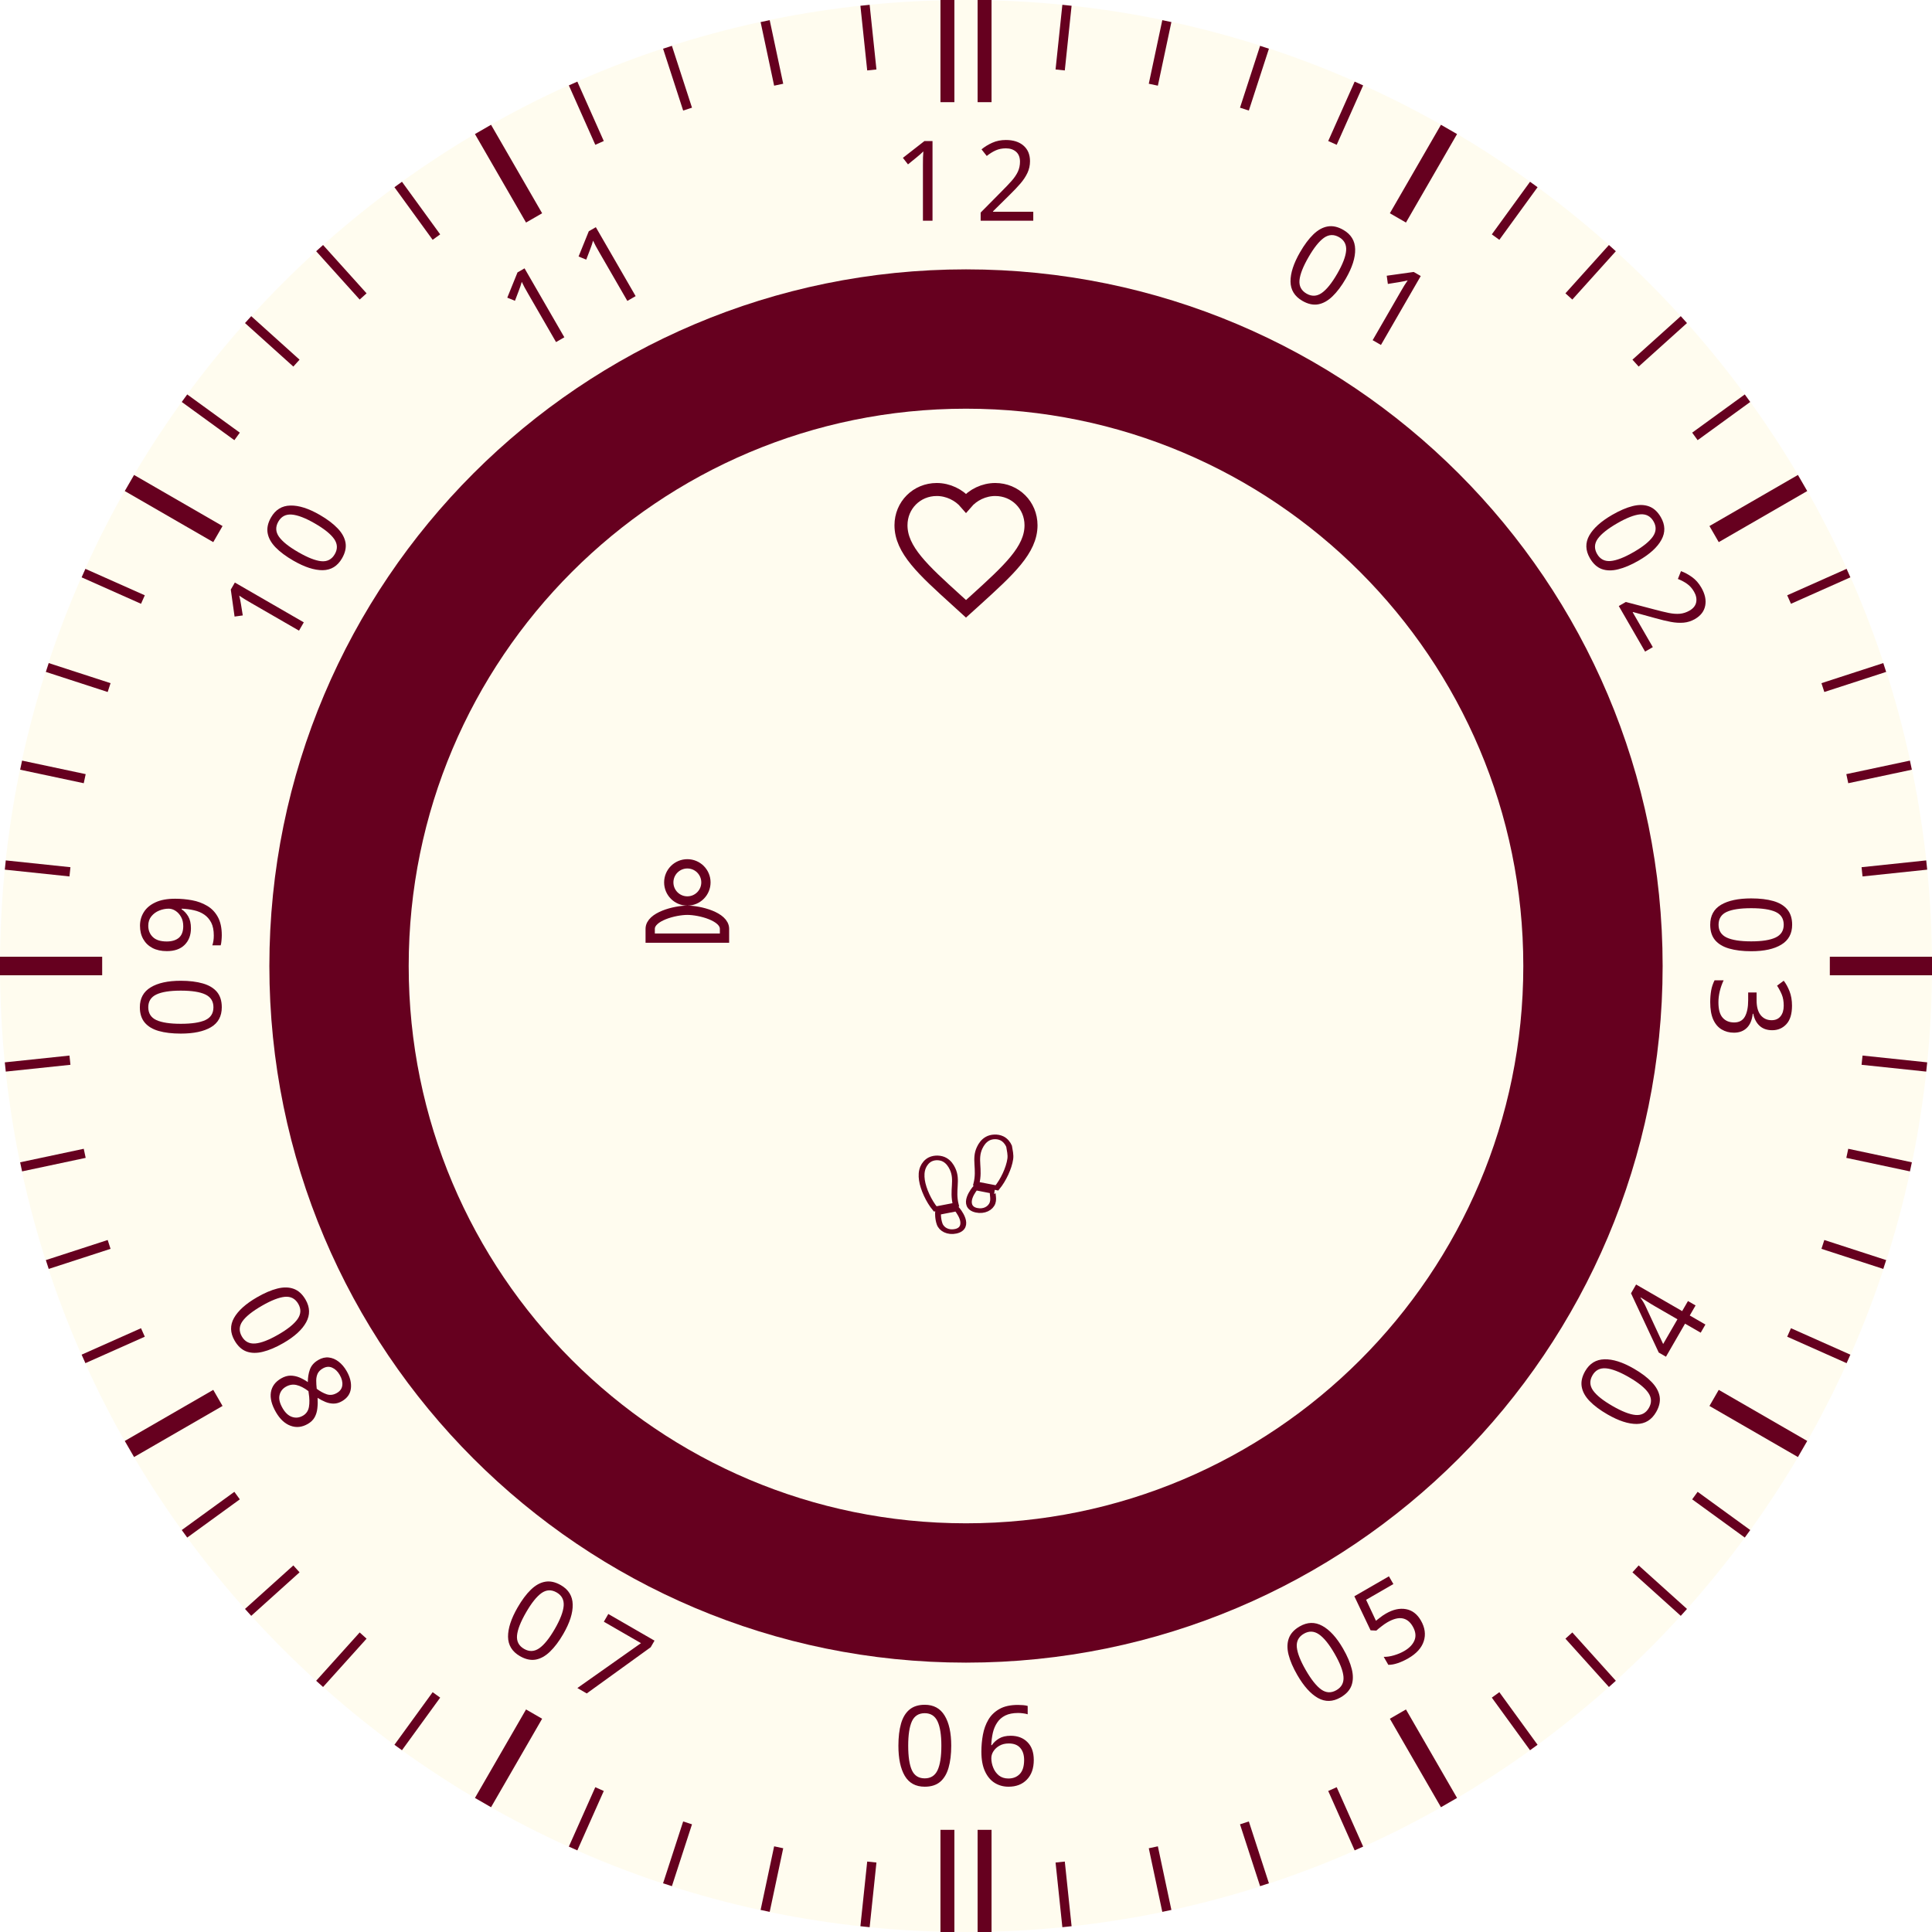
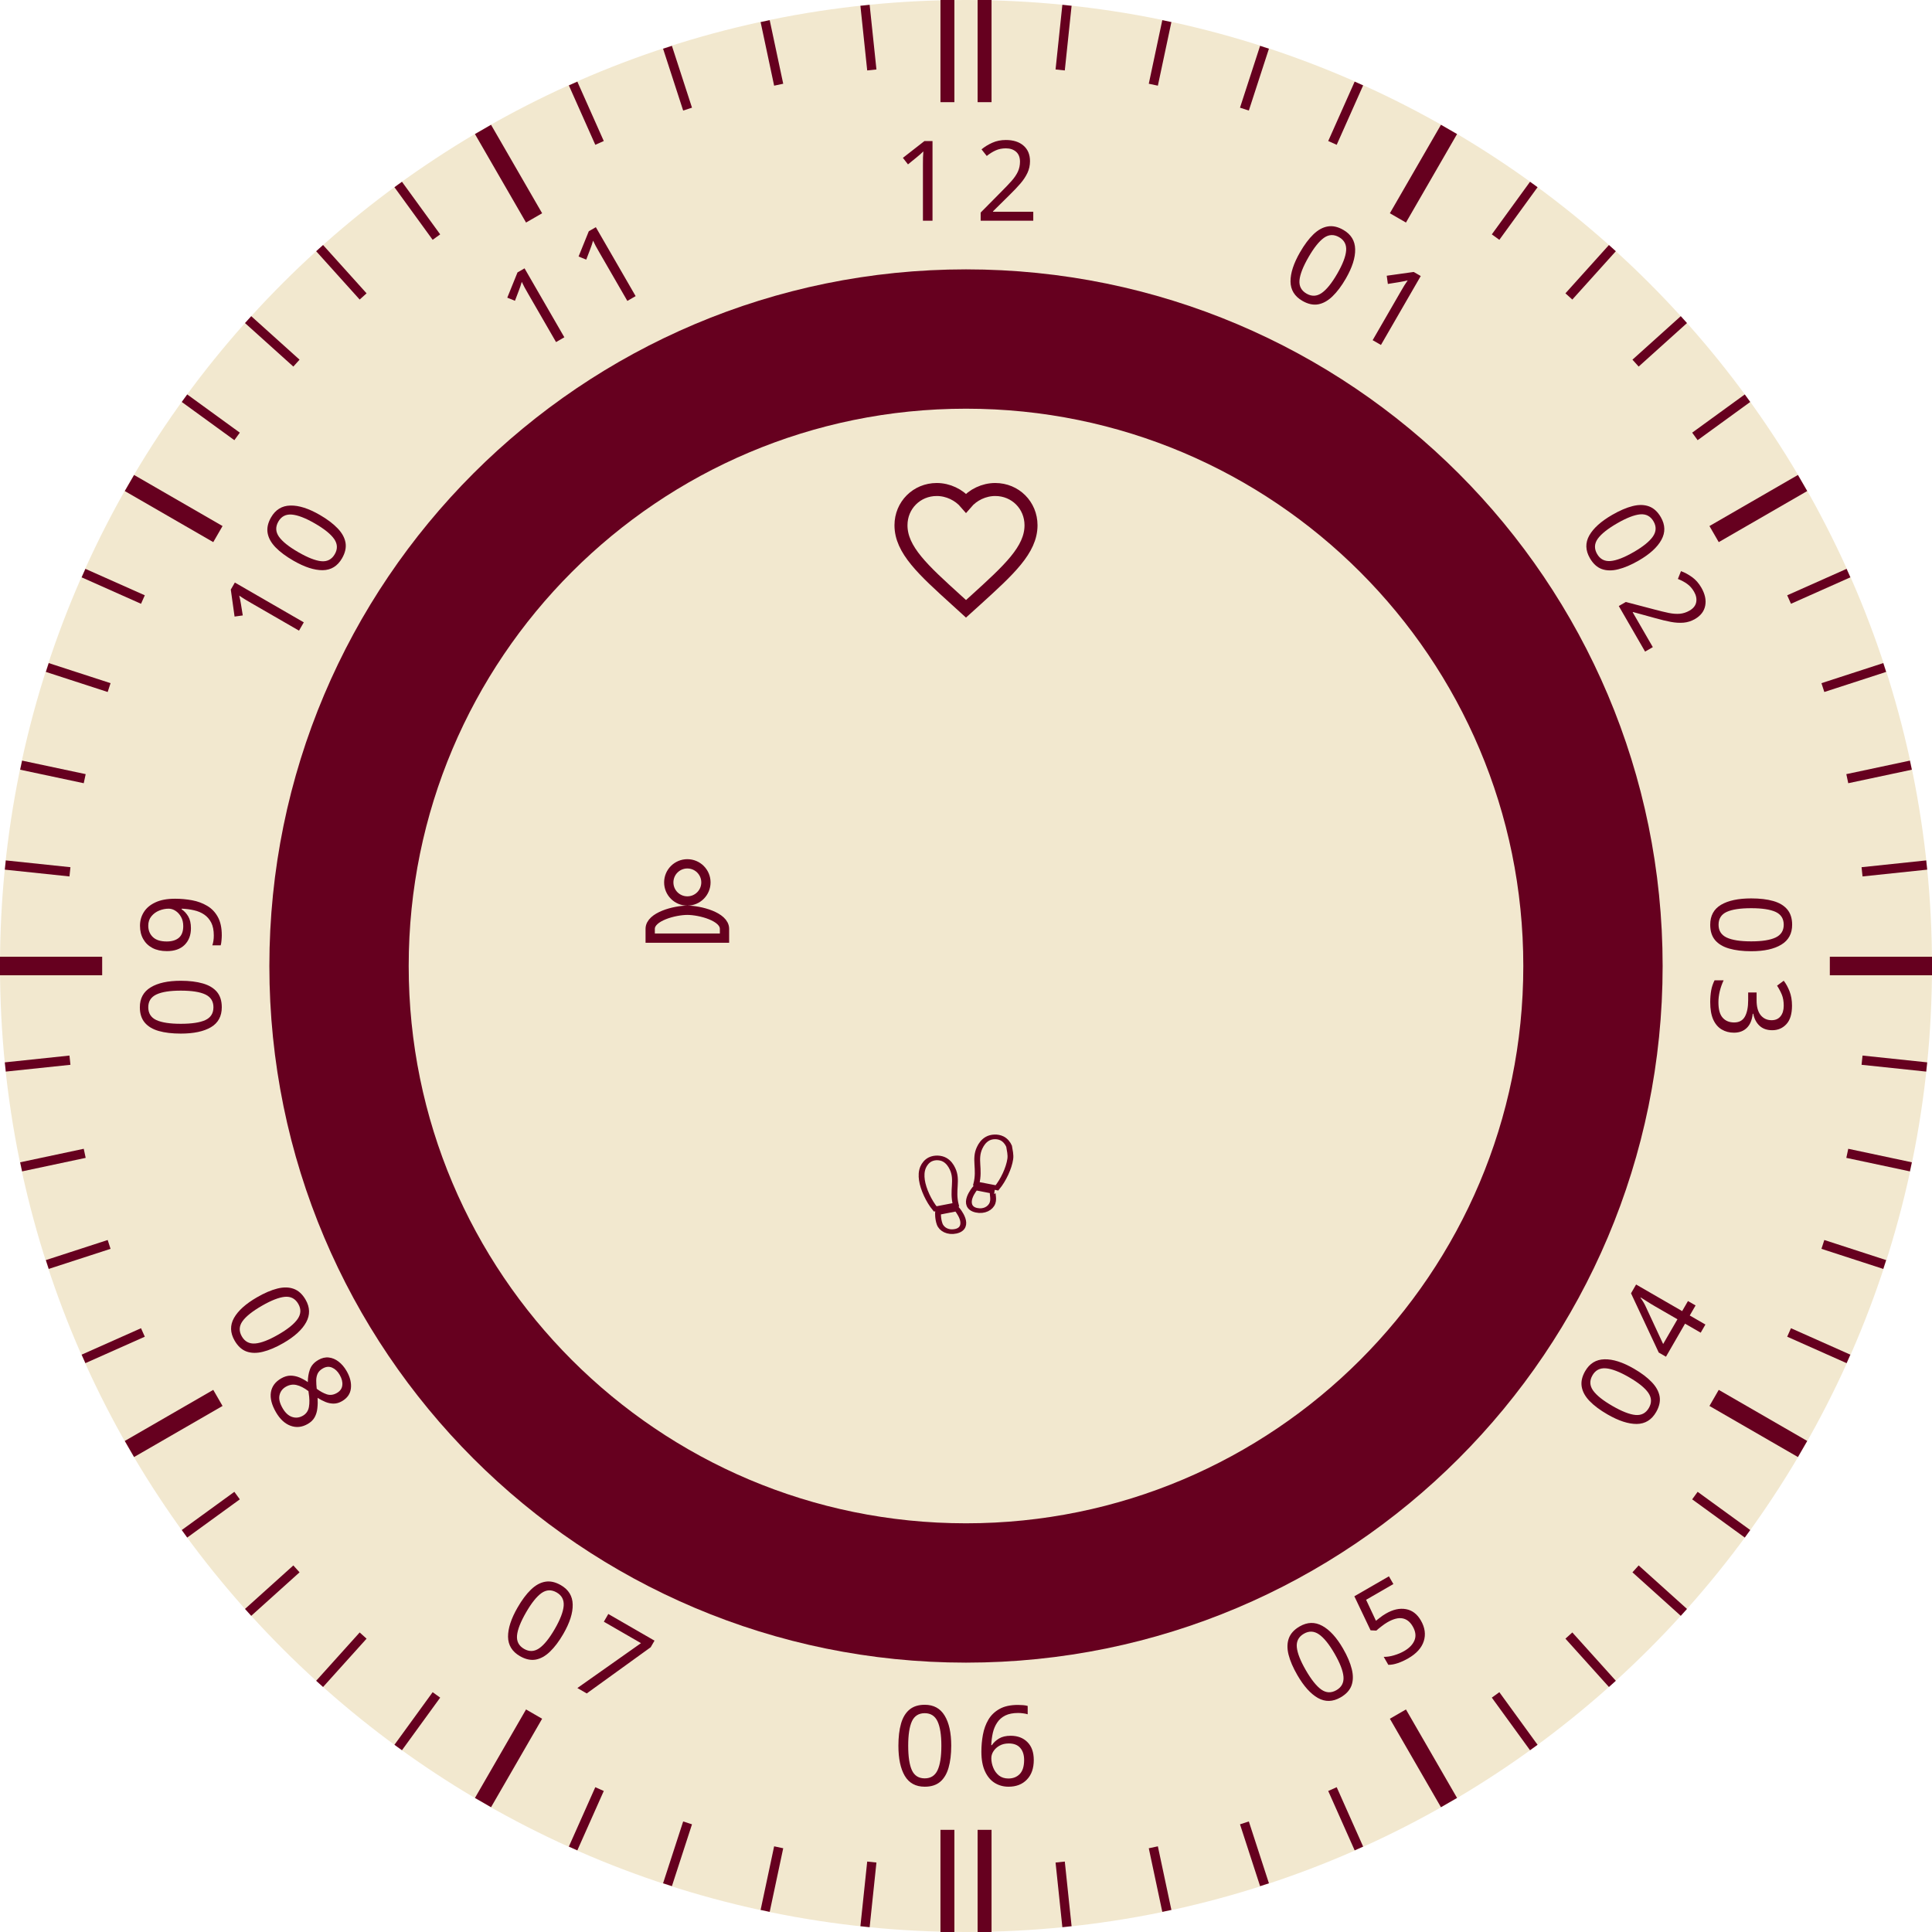
<svg xmlns="http://www.w3.org/2000/svg" width="416" height="416" viewBox="0 0 416 416">
-   <circle cx="208" cy="208" r="208" fill="#FFFCEF" />
+   <circle cx="208" cy="208" r="208" fill="#F2E8CF" />
  <circle cx="208" cy="208" r="135" fill="none" stroke="#66001f" stroke-width="30" />
  <line x1="204" y1="0" x2="204" y2="22" stroke="#66001f" stroke-width="3" transform="rotate(0 208 208)" />
  <line x1="212" y1="0" x2="212" y2="22" stroke="#66001f" stroke-width="3" transform="rotate(0 208 208)" />
  <line x1="208" y1="0" x2="208" y2="14" stroke="#66001f" stroke-width="2" transform="rotate(6 208 208)" />
  <line x1="208" y1="0" x2="208" y2="14" stroke="#66001f" stroke-width="2" transform="rotate(12 208 208)" />
  <line x1="208" y1="0" x2="208" y2="14" stroke="#66001f" stroke-width="2" transform="rotate(18 208 208)" />
  <line x1="208" y1="0" x2="208" y2="14" stroke="#66001f" stroke-width="2" transform="rotate(24 208 208)" />
  <line x1="208" y1="0" x2="208" y2="22" stroke="#66001f" stroke-width="4" transform="rotate(30 208 208)" />
  <line x1="208" y1="0" x2="208" y2="14" stroke="#66001f" stroke-width="2" transform="rotate(36 208 208)" />
  <line x1="208" y1="0" x2="208" y2="14" stroke="#66001f" stroke-width="2" transform="rotate(42 208 208)" />
  <line x1="208" y1="0" x2="208" y2="14" stroke="#66001f" stroke-width="2" transform="rotate(48 208 208)" />
  <line x1="208" y1="0" x2="208" y2="14" stroke="#66001f" stroke-width="2" transform="rotate(54 208 208)" />
  <line x1="208" y1="0" x2="208" y2="22" stroke="#66001f" stroke-width="4" transform="rotate(60 208 208)" />
  <line x1="208" y1="0" x2="208" y2="14" stroke="#66001f" stroke-width="2" transform="rotate(66 208 208)" />
  <line x1="208" y1="0" x2="208" y2="14" stroke="#66001f" stroke-width="2" transform="rotate(72 208 208)" />
  <line x1="208" y1="0" x2="208" y2="14" stroke="#66001f" stroke-width="2" transform="rotate(78 208 208)" />
  <line x1="208" y1="0" x2="208" y2="14" stroke="#66001f" stroke-width="2" transform="rotate(84 208 208)" />
  <line x1="208" y1="0" x2="208" y2="22" stroke="#66001f" stroke-width="4" transform="rotate(90 208 208)" />
  <line x1="208" y1="0" x2="208" y2="14" stroke="#66001f" stroke-width="2" transform="rotate(96 208 208)" />
  <line x1="208" y1="0" x2="208" y2="14" stroke="#66001f" stroke-width="2" transform="rotate(102 208 208)" />
  <line x1="208" y1="0" x2="208" y2="14" stroke="#66001f" stroke-width="2" transform="rotate(108 208 208)" />
  <line x1="208" y1="0" x2="208" y2="14" stroke="#66001f" stroke-width="2" transform="rotate(114 208 208)" />
  <line x1="208" y1="0" x2="208" y2="22" stroke="#66001f" stroke-width="4" transform="rotate(120 208 208)" />
  <line x1="208" y1="0" x2="208" y2="14" stroke="#66001f" stroke-width="2" transform="rotate(126 208 208)" />
  <line x1="208" y1="0" x2="208" y2="14" stroke="#66001f" stroke-width="2" transform="rotate(132 208 208)" />
  <line x1="208" y1="0" x2="208" y2="14" stroke="#66001f" stroke-width="2" transform="rotate(138 208 208)" />
  <line x1="208" y1="0" x2="208" y2="14" stroke="#66001f" stroke-width="2" transform="rotate(144 208 208)" />
  <line x1="208" y1="0" x2="208" y2="22" stroke="#66001f" stroke-width="4" transform="rotate(150 208 208)" />
  <line x1="208" y1="0" x2="208" y2="14" stroke="#66001f" stroke-width="2" transform="rotate(156 208 208)" />
  <line x1="208" y1="0" x2="208" y2="14" stroke="#66001f" stroke-width="2" transform="rotate(162 208 208)" />
  <line x1="208" y1="0" x2="208" y2="14" stroke="#66001f" stroke-width="2" transform="rotate(168 208 208)" />
  <line x1="208" y1="0" x2="208" y2="14" stroke="#66001f" stroke-width="2" transform="rotate(174 208 208)" />
  <line x1="204" y1="0" x2="204" y2="22" stroke="#66001f" stroke-width="3" transform="rotate(180 208 208)" />
  <line x1="212" y1="0" x2="212" y2="22" stroke="#66001f" stroke-width="3" transform="rotate(180 208 208)" />
  <line x1="208" y1="0" x2="208" y2="14" stroke="#66001f" stroke-width="2" transform="rotate(186 208 208)" />
  <line x1="208" y1="0" x2="208" y2="14" stroke="#66001f" stroke-width="2" transform="rotate(192 208 208)" />
  <line x1="208" y1="0" x2="208" y2="14" stroke="#66001f" stroke-width="2" transform="rotate(198 208 208)" />
  <line x1="208" y1="0" x2="208" y2="14" stroke="#66001f" stroke-width="2" transform="rotate(204 208 208)" />
  <line x1="208" y1="0" x2="208" y2="22" stroke="#66001f" stroke-width="4" transform="rotate(210 208 208)" />
  <line x1="208" y1="0" x2="208" y2="14" stroke="#66001f" stroke-width="2" transform="rotate(216 208 208)" />
  <line x1="208" y1="0" x2="208" y2="14" stroke="#66001f" stroke-width="2" transform="rotate(222 208 208)" />
  <line x1="208" y1="0" x2="208" y2="14" stroke="#66001f" stroke-width="2" transform="rotate(228 208 208)" />
  <line x1="208" y1="0" x2="208" y2="14" stroke="#66001f" stroke-width="2" transform="rotate(234 208 208)" />
  <line x1="208" y1="0" x2="208" y2="22" stroke="#66001f" stroke-width="4" transform="rotate(240 208 208)" />
  <line x1="208" y1="0" x2="208" y2="14" stroke="#66001f" stroke-width="2" transform="rotate(246 208 208)" />
  <line x1="208" y1="0" x2="208" y2="14" stroke="#66001f" stroke-width="2" transform="rotate(252 208 208)" />
  <line x1="208" y1="0" x2="208" y2="14" stroke="#66001f" stroke-width="2" transform="rotate(258 208 208)" />
  <line x1="208" y1="0" x2="208" y2="14" stroke="#66001f" stroke-width="2" transform="rotate(264 208 208)" />
  <line x1="208" y1="0" x2="208" y2="22" stroke="#66001f" stroke-width="4" transform="rotate(270 208 208)" />
  <line x1="208" y1="0" x2="208" y2="14" stroke="#66001f" stroke-width="2" transform="rotate(276 208 208)" />
  <line x1="208" y1="0" x2="208" y2="14" stroke="#66001f" stroke-width="2" transform="rotate(282 208 208)" />
  <line x1="208" y1="0" x2="208" y2="14" stroke="#66001f" stroke-width="2" transform="rotate(288 208 208)" />
  <line x1="208" y1="0" x2="208" y2="14" stroke="#66001f" stroke-width="2" transform="rotate(294 208 208)" />
  <line x1="208" y1="0" x2="208" y2="22" stroke="#66001f" stroke-width="4" transform="rotate(300 208 208)" />
  <line x1="208" y1="0" x2="208" y2="14" stroke="#66001f" stroke-width="2" transform="rotate(306 208 208)" />
  <line x1="208" y1="0" x2="208" y2="14" stroke="#66001f" stroke-width="2" transform="rotate(312 208 208)" />
  <line x1="208" y1="0" x2="208" y2="14" stroke="#66001f" stroke-width="2" transform="rotate(318 208 208)" />
  <line x1="208" y1="0" x2="208" y2="14" stroke="#66001f" stroke-width="2" transform="rotate(324 208 208)" />
  <line x1="208" y1="0" x2="208" y2="22" stroke="#66001f" stroke-width="4" transform="rotate(330 208 208)" />
  <line x1="208" y1="0" x2="208" y2="14" stroke="#66001f" stroke-width="2" transform="rotate(336 208 208)" />
  <line x1="208" y1="0" x2="208" y2="14" stroke="#66001f" stroke-width="2" transform="rotate(342 208 208)" />
  <line x1="208" y1="0" x2="208" y2="14" stroke="#66001f" stroke-width="2" transform="rotate(348 208 208)" />
  <line x1="208" y1="0" x2="208" y2="14" stroke="#66001f" stroke-width="2" transform="rotate(354 208 208)" />
  <g transform="rotate(30 208 208)">
    <text x="208" y="47.52" font-family="Impact" font-size="24" letter-spacing="4" fill="#66001f" text-anchor="middle">01</text>
  </g>
  <g transform="rotate(60 208 208)">
    <text x="208" y="47.52" font-family="Impact" font-size="24" letter-spacing="4" fill="#66001f" text-anchor="middle">02</text>
  </g>
  <g transform="rotate(90 208 208)">
    <text x="208" y="47.52" font-family="Impact" font-size="24" letter-spacing="4" fill="#66001f" text-anchor="middle">03</text>
  </g>
  <g transform="rotate(-60 208 208)">
    <text x="208" y="384.48" font-family="Impact" font-size="24" letter-spacing="4" fill="#66001f" text-anchor="middle">04</text>
  </g>
  <g transform="rotate(-30 208 208)">
    <text x="208" y="384.48" font-family="Impact" font-size="24" letter-spacing="4" fill="#66001f" text-anchor="middle">05</text>
  </g>
  <g transform="rotate(0 208 208)">
    <text x="208" y="384.48" font-family="Impact" font-size="24" letter-spacing="4" fill="#66001f" text-anchor="middle">06</text>
  </g>
  <g transform="rotate(30 208 208)">
    <text x="208" y="384.48" font-family="Impact" font-size="24" letter-spacing="4" fill="#66001f" text-anchor="middle">07</text>
  </g>
  <g transform="rotate(60 208 208)">
    <text x="208" y="384.48" font-family="Impact" font-size="24" letter-spacing="4" fill="#66001f" text-anchor="middle">08</text>
  </g>
  <g transform="rotate(270 208 208)">
    <text x="208" y="47.52" font-family="Impact" font-size="24" letter-spacing="4" fill="#66001f" text-anchor="middle">09</text>
  </g>
  <g transform="rotate(300 208 208)">
    <text x="208" y="47.52" font-family="Impact" font-size="24" letter-spacing="4" fill="#66001f" text-anchor="middle">10</text>
  </g>
  <g transform="rotate(330 208 208)">
    <text x="208" y="47.52" font-family="Impact" font-size="24" letter-spacing="4" fill="#66001f" text-anchor="middle">11</text>
  </g>
  <g transform="rotate(0 208 208)">
    <text x="208" y="47.52" font-family="Impact" font-size="24" letter-spacing="4" fill="#66001f" text-anchor="middle">12</text>
  </g>
  <g transform="translate(208, 118) scale(1.4) translate(-12, -12)">
    <path d="M12 21.35l-1.45-1.32C5.4 15.36 2 12.28 2 8.5 2 5.42 4.42 3 7.5 3c1.74 0 3.41.81 4.5 2.09C13.09 3.81 14.76 3 16.5 3 19.58 3 22 5.42 22 8.5c0 3.78-3.4 6.86-8.55 11.54L12 21.35z" fill="none" stroke="#66001f" stroke-width="2" />
  </g>
  <g transform="translate(208, 260) scale(0.025, 0.020) translate(-1635, -983)">
    <path d="M1547.364,955.372l-177.552,42.892c-55.208-83.756-103.542-213.299-114.634-311.197c-5.21-45.973-4.552-93.223,10.342-137.299c11.046-32.666,32.682-67.013,61.385-84.584c39.85-24.391,91.621-19.685,124.968,4.056c33.348,23.733,53.156,60.495,67.144,97.48C1565.88,690.659,1514.558,792.969,1547.364,955.372z" fill="none" stroke="#66001f" stroke-width="50" />
    <path d="M1547.364,1238.788c-65.635,18.307-122.336-19.313-139.343-77.958c-16.999-58.645-13.864-123.126-13.864-123.126l161.435-39.44c0,0,34.052,48.357,49.479,104.943C1620.507,1159.8,1612.96,1220.496,1547.364,1238.788z" fill="none" stroke="#66001f" stroke-width="50" />
    <path d="M1724.148,728.911l177.552,42.892c55.208-83.756,103.542-213.299,114.634-311.197c5.21-45.973-4.552-93.223-10.342-137.299c-11.046-32.666-32.682-67.012-61.385-84.584c-39.85-24.391-91.621-19.685-124.968,4.056c-33.348,23.733-53.156,60.495-67.144,97.48C1705.632,464.197,1756.954,566.508,1724.148,728.911z" fill="none" stroke="#66001f" stroke-width="50" />
    <path d="M1724.148,1012.326c65.635,18.307,122.336-19.313,139.343-77.958c16.999-58.645-13.864-123.126,13.864-123.126l-161.435-39.44c0,0-34.052,48.357-49.479,104.943C1651.005,933.339,1658.552,994.035,1724.148,1012.326z" fill="none" stroke="#66001f" stroke-width="50" />
  </g>
  <g transform="translate(136, 182)">
    <path d="M12 12c2.21 0 4-1.79 4-4s-1.79-4-4-4-4 1.79-4 4 1.79 4 4 4zm0 2c-2.67 0-8 1.34-8 4v2h16v-2c0-2.66-5.33-4-8-4z" fill="none" stroke="#66001f" stroke-width="2" />
  </g>
</svg>
